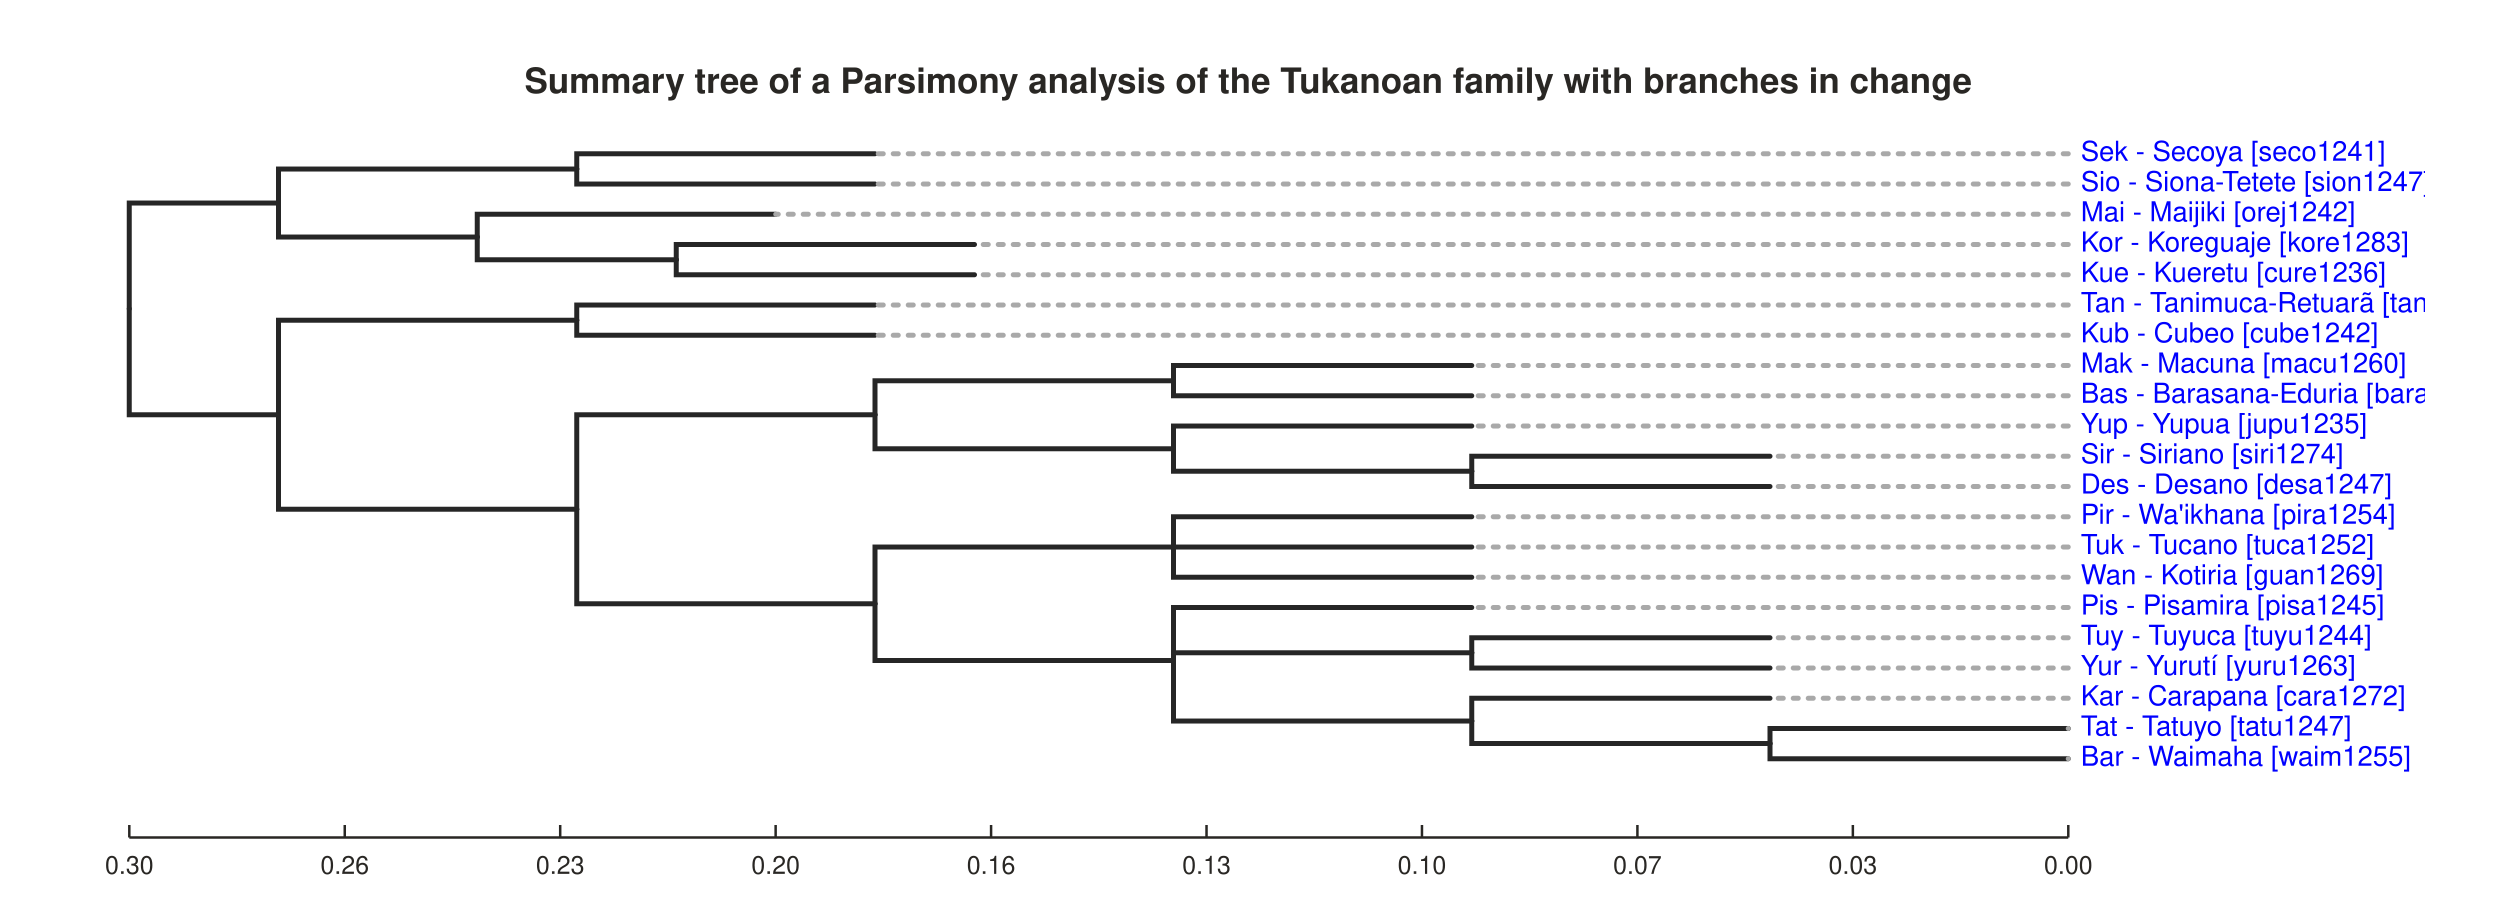
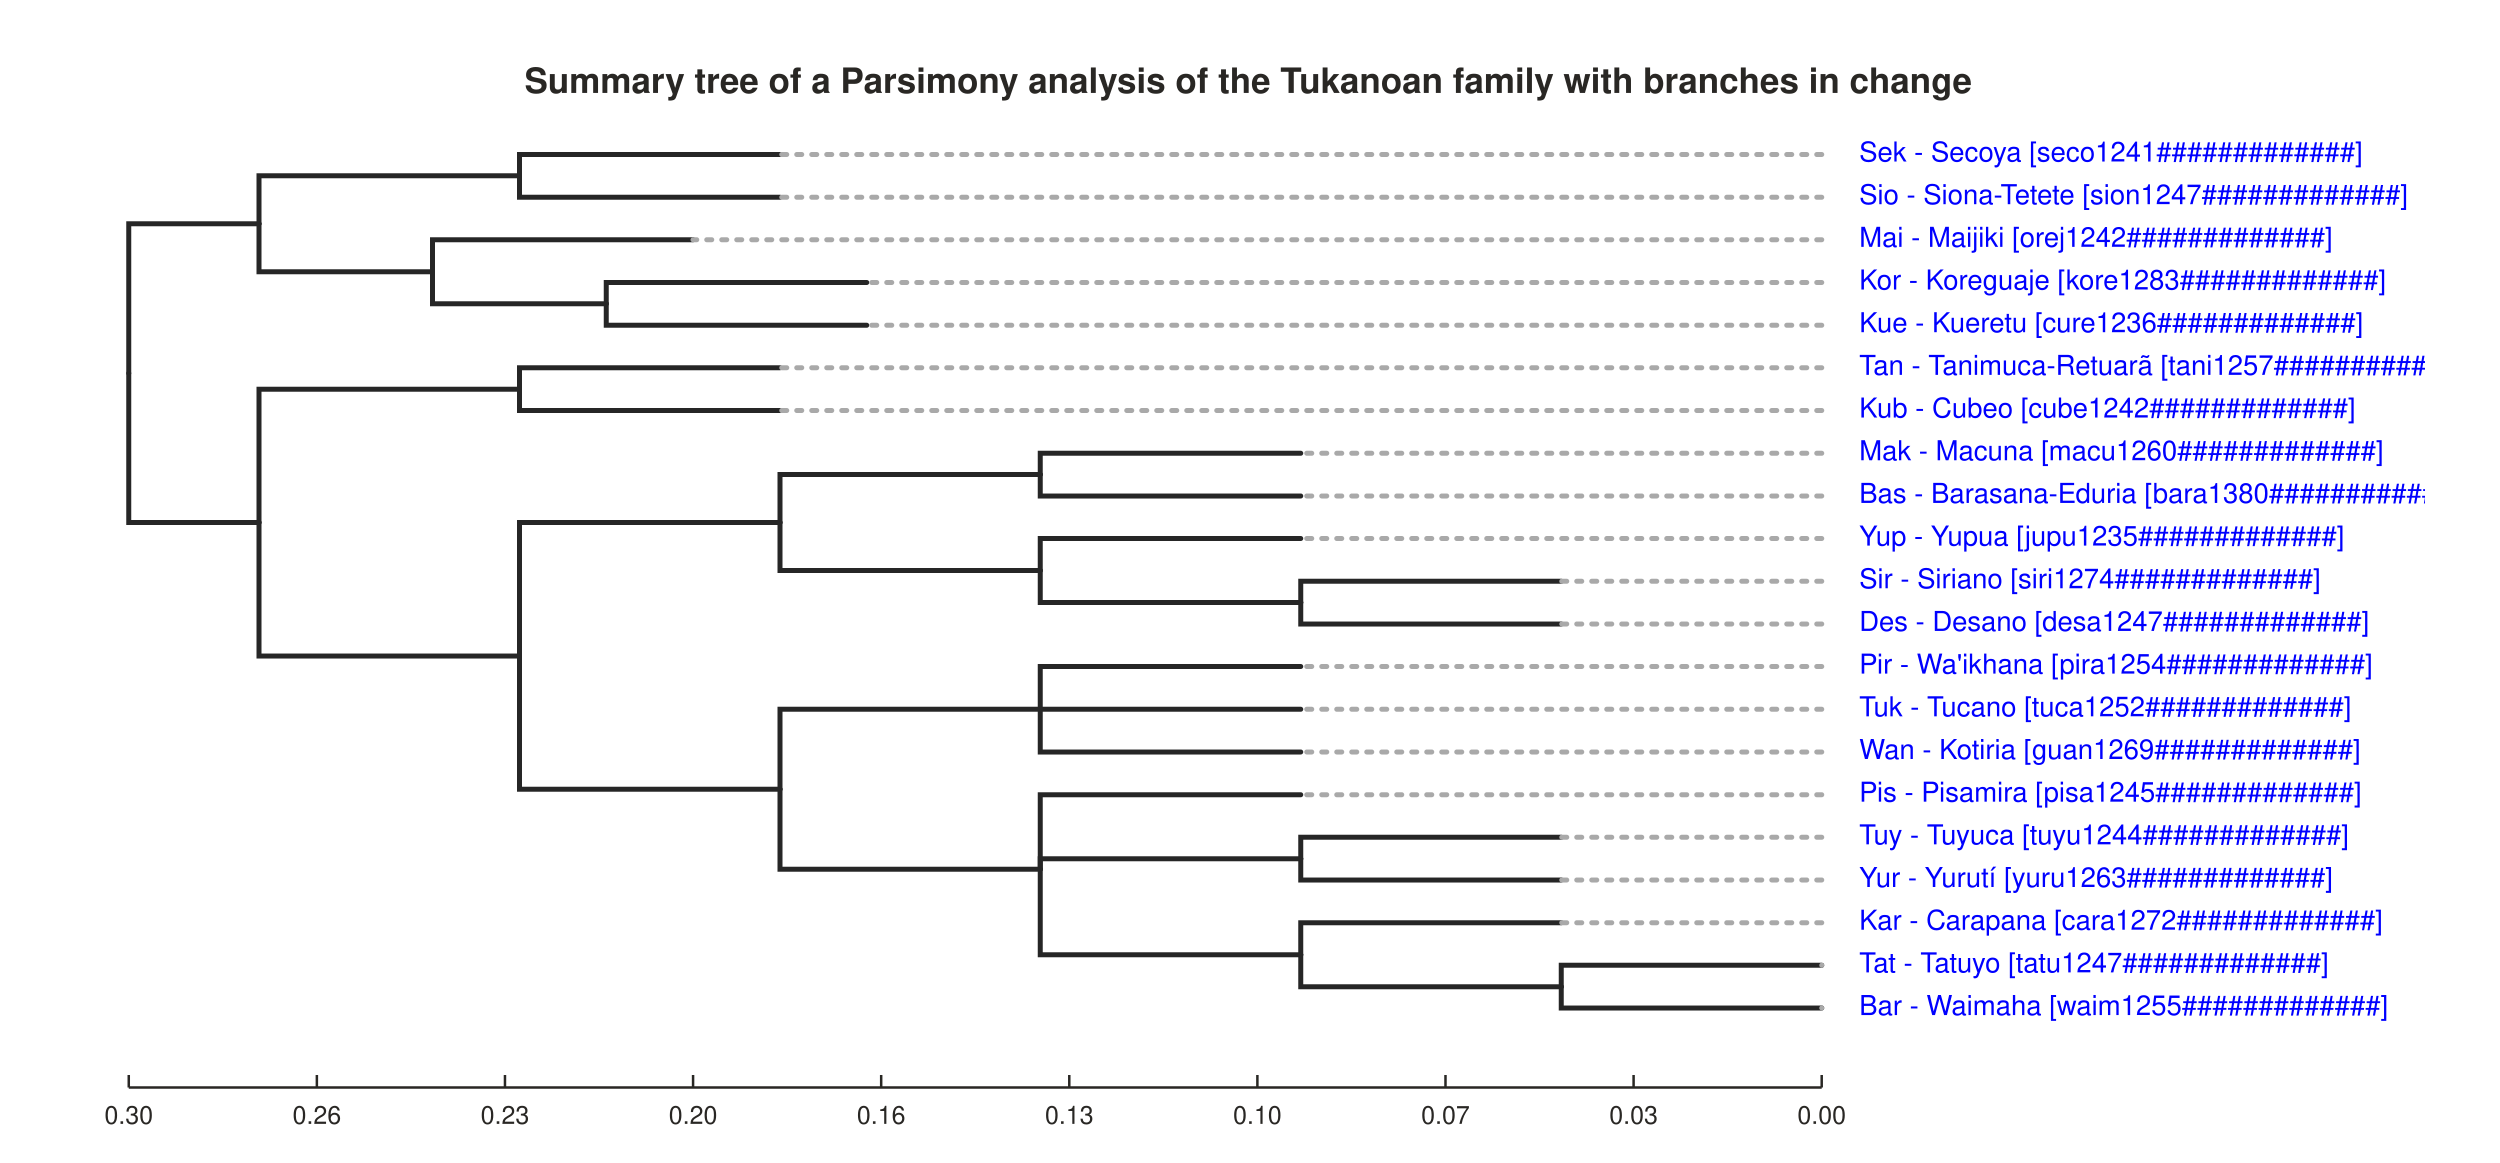
- <svg xmlns="http://www.w3.org/2000/svg" class="toyplot-canvas-Canvas" width="1000.0px" height="365.0px" viewBox="0 0 1000.0 365.0" preserveAspectRatio="xMidYMid meet" style="background-color:transparent;border-color:#292724;border-style:none;border-width:1.0;fill:rgb(16.1%,15.3%,14.1%);fill-opacity:1.0;font-family:Helvetica;font-size:12px;opacity:1.0;stroke:rgb(16.1%,15.3%,14.1%);stroke-opacity:1.0;stroke-width:1.0" id="t9ebb99e8e06a43059dba2699968966dc">
-   <g class="toyplot-coordinates-Cartesian" id="t31315500264948759b4f8d652364003b">
-     <clipPath id="te14de9ba76064d34aed83d56efc9d13f">
-       <rect x="30.0" y="30.0" width="940.0" height="305.0" />
+ <svg xmlns="http://www.w3.org/2000/svg" class="toyplot-canvas-Canvas" width="1000.0px" height="465.0px" viewBox="0 0 1000.0 465.0" preserveAspectRatio="xMidYMid meet" style="background-color:transparent;border-color:#292724;border-style:none;border-width:1.0;fill:rgb(16.1%,15.3%,14.1%);fill-opacity:1.0;font-family:Helvetica;font-size:12px;opacity:1.0;stroke:rgb(16.1%,15.3%,14.1%);stroke-opacity:1.0;stroke-width:1.0" id="tee4d3108f4c24e29b2b2308499d8b7a1">
+   <g class="toyplot-coordinates-Cartesian" id="t208b6a5e1d8e4a569f048de2c4bef6b7">
+     <clipPath id="t3590674b25a742b79ae6b010eb30d1e9">
+       <rect x="30.0" y="30.0" width="940.0" height="405.0" />
    </clipPath>
-     <g clip-path="url(#te14de9ba76064d34aed83d56efc9d13f)">
-       <g class="toytree-mark-Toytree" id="t71b1ed2843964930ba9374004327938a">
+     <g clip-path="url(#t3590674b25a742b79ae6b010eb30d1e9)">
+       <g class="toytree-mark-Toytree" id="t4824a906cb824c8eb29da5f293b68d36">
        <g class="toytree-Edges" style="fill:none;stroke:rgb(14.9%,14.9%,14.9%);stroke-linecap:round;stroke-opacity:1;stroke-width:2">
-           <path d="M 51.7 123.5 L 51.7 81.2 L 111.4 81.2" id="38,37" />
-           <path d="M 51.7 123.5 L 51.7 165.9 L 111.4 165.9" id="38,36" />
-           <path d="M 111.4 81.2 L 111.4 67.6 L 230.7 67.6" id="37,35" />
-           <path d="M 111.4 81.2 L 111.4 94.8 L 190.9 94.8" id="37,34" />
-           <path d="M 111.4 165.9 L 111.4 128.1 L 230.7 128.1" id="36,33" />
-           <path d="M 111.4 165.9 L 111.4 203.7 L 230.7 203.7" id="36,32" />
-           <path d="M 190.9 94.8 L 190.9 103.9 L 270.5 103.9" id="34,31" />
-           <path d="M 230.7 203.7 L 230.7 165.9 L 350.0 165.9" id="32,30" />
-           <path d="M 230.7 203.7 L 230.7 241.5 L 350.0 241.5" id="32,29" />
-           <path d="M 350.0 165.9 L 350.0 152.3 L 469.4 152.3" id="30,28" />
-           <path d="M 350.0 165.9 L 350.0 179.5 L 469.4 179.5" id="30,27" />
-           <path d="M 350.0 241.5 L 350.0 218.8 L 469.4 218.8" id="29,26" />
-           <path d="M 350.0 241.5 L 350.0 264.2 L 469.4 264.2" id="29,25" />
-           <path d="M 469.4 179.5 L 469.4 188.5 L 588.7 188.5" id="27,24" />
-           <path d="M 469.4 264.2 L 469.4 261.1 L 588.7 261.1" id="25,23" />
-           <path d="M 469.4 264.2 L 469.4 288.4 L 588.7 288.4" id="25,22" />
-           <path d="M 588.7 288.4 L 588.7 297.4 L 708.0 297.4" id="22,21" />
-           <path d="M 230.7 67.6 L 230.7 61.5 L 350.0 61.5" id="35,20" />
-           <path d="M 230.7 67.6 L 230.7 73.6 L 350.0 73.6" id="35,19" />
-           <path d="M 190.9 94.8 L 190.9 85.7 L 310.3 85.7" id="34,18" />
-           <path d="M 270.5 103.9 L 270.5 97.8 L 389.8 97.8" id="31,17" />
-           <path d="M 270.5 103.9 L 270.5 109.9 L 389.8 109.9" id="31,16" />
-           <path d="M 230.7 128.1 L 230.7 122.0 L 350.0 122.0" id="33,15" />
-           <path d="M 230.7 128.1 L 230.7 134.1 L 350.0 134.1" id="33,14" />
-           <path d="M 469.4 152.3 L 469.4 146.2 L 588.7 146.2" id="28,13" />
-           <path d="M 469.4 152.3 L 469.4 158.3 L 588.7 158.3" id="28,12" />
-           <path d="M 469.4 179.5 L 469.4 170.4 L 588.7 170.4" id="27,11" />
-           <path d="M 588.7 188.5 L 588.7 182.5 L 708.0 182.5" id="24,10" />
-           <path d="M 588.7 188.5 L 588.7 194.6 L 708.0 194.6" id="24,9" />
-           <path d="M 469.4 218.8 L 469.4 206.7 L 588.7 206.7" id="26,8" />
-           <path d="M 469.4 218.8 L 469.4 218.8 L 588.7 218.8" id="26,7" />
-           <path d="M 469.4 218.8 L 469.4 230.9 L 588.7 230.9" id="26,6" />
-           <path d="M 469.4 264.2 L 469.4 243.0 L 588.7 243.0" id="25,5" />
-           <path d="M 588.7 261.1 L 588.7 255.1 L 708.0 255.1" id="23,4" />
-           <path d="M 588.7 261.1 L 588.7 267.2 L 708.0 267.2" id="23,3" />
-           <path d="M 588.7 288.4 L 588.7 279.3 L 708.0 279.3" id="22,2" />
-           <path d="M 708.0 297.4 L 708.0 291.4 L 827.3 291.4" id="21,1" />
-           <path d="M 708.0 297.4 L 708.0 303.5 L 827.3 303.5" id="21,0" />
+           <path d="M 51.5 149.3 L 51.5 89.5 L 103.6 89.5" id="38,37" />
+           <path d="M 51.5 149.3 L 51.5 209.0 L 103.6 209.0" id="38,36" />
+           <path d="M 103.6 89.5 L 103.6 70.3 L 207.8 70.3" id="37,35" />
+           <path d="M 103.6 89.5 L 103.6 108.7 L 173.0 108.7" id="37,34" />
+           <path d="M 103.6 209.0 L 103.6 155.7 L 207.8 155.7" id="36,33" />
+           <path d="M 103.6 209.0 L 103.6 262.4 L 207.8 262.4" id="36,32" />
+           <path d="M 173.0 108.7 L 173.0 121.5 L 242.5 121.5" id="34,31" />
+           <path d="M 207.8 262.4 L 207.8 209.0 L 312.0 209.0" id="32,30" />
+           <path d="M 207.8 262.4 L 207.8 315.7 L 312.0 315.7" id="32,29" />
+           <path d="M 312.0 209.0 L 312.0 189.8 L 416.1 189.8" id="30,28" />
+           <path d="M 312.0 209.0 L 312.0 228.2 L 416.1 228.2" id="30,27" />
+           <path d="M 312.0 315.7 L 312.0 283.7 L 416.1 283.7" id="29,26" />
+           <path d="M 312.0 315.7 L 312.0 347.7 L 416.1 347.7" id="29,25" />
+           <path d="M 416.1 228.2 L 416.1 241.0 L 520.3 241.0" id="27,24" />
+           <path d="M 416.1 347.7 L 416.1 343.5 L 520.3 343.5" id="25,23" />
+           <path d="M 416.1 347.7 L 416.1 381.9 L 520.3 381.9" id="25,22" />
+           <path d="M 520.3 381.9 L 520.3 394.7 L 624.5 394.7" id="22,21" />
+           <path d="M 207.8 70.3 L 207.8 61.8 L 312.0 61.8" id="35,20" />
+           <path d="M 207.8 70.3 L 207.8 78.9 L 312.0 78.9" id="35,19" />
+           <path d="M 173.0 108.7 L 173.0 95.9 L 277.2 95.9" id="34,18" />
+           <path d="M 242.5 121.5 L 242.5 113.0 L 346.7 113.0" id="31,17" />
+           <path d="M 242.5 121.5 L 242.5 130.1 L 346.7 130.1" id="31,16" />
+           <path d="M 207.8 155.7 L 207.8 147.1 L 312.0 147.1" id="33,15" />
+           <path d="M 207.8 155.7 L 207.8 164.2 L 312.0 164.2" id="33,14" />
+           <path d="M 416.1 189.8 L 416.1 181.3 L 520.3 181.3" id="28,13" />
+           <path d="M 416.1 189.8 L 416.1 198.4 L 520.3 198.4" id="28,12" />
+           <path d="M 416.1 228.2 L 416.1 215.4 L 520.3 215.4" id="27,11" />
+           <path d="M 520.3 241.0 L 520.3 232.5 L 624.5 232.5" id="24,10" />
+           <path d="M 520.3 241.0 L 520.3 249.6 L 624.5 249.6" id="24,9" />
+           <path d="M 416.1 283.7 L 416.1 266.6 L 520.3 266.6" id="26,8" />
+           <path d="M 416.1 283.7 L 416.1 283.7 L 520.3 283.7" id="26,7" />
+           <path d="M 416.1 283.7 L 416.1 300.8 L 520.3 300.8" id="26,6" />
+           <path d="M 416.1 347.7 L 416.1 317.9 L 520.3 317.9" id="25,5" />
+           <path d="M 520.3 343.5 L 520.3 334.9 L 624.5 334.9" id="23,4" />
+           <path d="M 520.3 343.5 L 520.3 352.0 L 624.5 352.0" id="23,3" />
+           <path d="M 520.3 381.9 L 520.3 369.1 L 624.5 369.1" id="22,2" />
+           <path d="M 624.5 394.7 L 624.5 386.1 L 728.7 386.1" id="21,1" />
+           <path d="M 624.5 394.7 L 624.5 403.2 L 728.7 403.2" id="21,0" />
        </g>
        <g class="toytree-AlignEdges" style="stroke:rgb(66.3%,66.3%,66.3%);stroke-dasharray:2, 4;stroke-linecap:round;stroke-opacity:1.0;stroke-width:2">
-           <path d="M 827.3 303.5 L 827.3 303.5" />
-           <path d="M 827.3 291.4 L 827.3 291.4" />
-           <path d="M 827.3 279.3 L 708.0 279.3" />
-           <path d="M 827.3 267.2 L 708.0 267.2" />
-           <path d="M 827.3 255.1 L 708.0 255.1" />
-           <path d="M 827.3 243.0 L 588.7 243.0" />
-           <path d="M 827.3 230.9 L 588.7 230.9" />
-           <path d="M 827.3 218.8 L 588.7 218.8" />
-           <path d="M 827.3 206.7 L 588.7 206.7" />
-           <path d="M 827.3 194.6 L 708.0 194.6" />
-           <path d="M 827.3 182.5 L 708.0 182.5" />
-           <path d="M 827.3 170.4 L 588.7 170.4" />
-           <path d="M 827.3 158.3 L 588.7 158.3" />
-           <path d="M 827.3 146.2 L 588.7 146.2" />
-           <path d="M 827.3 134.1 L 350.0 134.1" />
-           <path d="M 827.3 122.0 L 350.0 122.0" />
-           <path d="M 827.3 109.9 L 389.8 109.9" />
-           <path d="M 827.3 97.8 L 389.8 97.8" />
-           <path d="M 827.3 85.7 L 310.3 85.7" />
-           <path d="M 827.3 73.6 L 350.0 73.6" />
-           <path d="M 827.3 61.5 L 350.0 61.5" />
+           <path d="M 728.7 403.2 L 728.7 403.2" />
+           <path d="M 728.7 386.1 L 728.7 386.1" />
+           <path d="M 728.7 369.1 L 624.5 369.1" />
+           <path d="M 728.7 352.0 L 624.5 352.0" />
+           <path d="M 728.7 334.9 L 624.5 334.9" />
+           <path d="M 728.7 317.9 L 520.3 317.9" />
+           <path d="M 728.7 300.8 L 520.3 300.8" />
+           <path d="M 728.7 283.7 L 520.3 283.7" />
+           <path d="M 728.7 266.6 L 520.3 266.6" />
+           <path d="M 728.7 249.6 L 624.5 249.6" />
+           <path d="M 728.7 232.5 L 624.5 232.5" />
+           <path d="M 728.7 215.4 L 520.3 215.4" />
+           <path d="M 728.7 198.4 L 520.3 198.4" />
+           <path d="M 728.7 181.3 L 520.3 181.3" />
+           <path d="M 728.7 164.2 L 312.0 164.2" />
+           <path d="M 728.7 147.1 L 312.0 147.1" />
+           <path d="M 728.7 130.1 L 346.7 130.1" />
+           <path d="M 728.7 113.0 L 346.7 113.0" />
+           <path d="M 728.7 95.9 L 277.2 95.9" />
+           <path d="M 728.7 78.9 L 312.0 78.9" />
+           <path d="M 728.7 61.8 L 312.0 61.8" />
        </g>
        <g class="toytree-TipLabels" style="fill:rgb(14.9%,14.9%,14.9%);fill-opacity:1.0;font-family:helvetica;font-size:11px;font-weight:normal;stroke:none;white-space:pre">
-           <g transform="translate(827.32,303.49)rotate(0)">
-             <a href="https://glottolog.org/resource/languoid/id/waim1255" title="The glottolog name">
-               <text x="5.00" y="2.81" style="" fill="#0000ff">Bar - Waimaha [waim1255]</text>
-             </a>
-           </g>
-           <g transform="translate(827.32,291.39)rotate(0)">
-             <a href="https://glottolog.org/resource/languoid/id/tatu1247" title="The glottolog name">
-               <text x="5.00" y="2.81" style="" fill="#0000ff">Tat - Tatuyo [tatu1247]</text>
-             </a>
-           </g>
-           <g transform="translate(827.32,279.30)rotate(0)">
-             <a href="https://glottolog.org/resource/languoid/id/cara1272" title="The glottolog name">
-               <text x="5.00" y="2.81" style="" fill="#0000ff">Kar - Carapana [cara1272]</text>
-             </a>
-           </g>
-           <g transform="translate(827.32,267.20)rotate(0)">
-             <a href="https://glottolog.org/resource/languoid/id/yuru1263" title="The glottolog name">
-               <text x="5.00" y="2.81" style="" fill="#0000ff">Yur - Yurutí [yuru1263]</text>
-             </a>
-           </g>
-           <g transform="translate(827.32,255.10)rotate(0)">
-             <a href="https://glottolog.org/resource/languoid/id/tuyu1244" title="The glottolog name">
-               <text x="5.00" y="2.81" style="" fill="#0000ff">Tuy - Tuyuca [tuyu1244]</text>
-             </a>
-           </g>
-           <g transform="translate(827.32,243.00)rotate(0)">
-             <a href="https://glottolog.org/resource/languoid/id/pisa1245" title="The glottolog name">
-               <text x="5.00" y="2.81" style="" fill="#0000ff">Pis - Pisamira [pisa1245]</text>
-             </a>
-           </g>
-           <g transform="translate(827.32,230.90)rotate(0)">
-             <a href="https://glottolog.org/resource/languoid/id/guan1269" title="The glottolog name">
-               <text x="5.00" y="2.81" style="" fill="#0000ff">Wan - Kotiria [guan1269]</text>
-             </a>
-           </g>
-           <g transform="translate(827.32,218.80)rotate(0)">
-             <a href="https://glottolog.org/resource/languoid/id/tuca1252" title="The glottolog name">
-               <text x="5.00" y="2.81" style="" fill="#0000ff">Tuk - Tucano [tuca1252]</text>
-             </a>
-           </g>
-           <g transform="translate(827.32,206.70)rotate(0)">
-             <a href="https://glottolog.org/resource/languoid/id/pira1254" title="The glottolog name">
-               <text x="5.00" y="2.81" style="" fill="#0000ff">Pir - Wa'ikhana [pira1254]</text>
-             </a>
-           </g>
-           <g transform="translate(827.32,194.60)rotate(0)">
-             <a href="https://glottolog.org/resource/languoid/id/desa1247" title="The glottolog name">
-               <text x="5.00" y="2.81" style="" fill="#0000ff">Des - Desano [desa1247]</text>
-             </a>
-           </g>
-           <g transform="translate(827.32,182.50)rotate(0)">
-             <a href="https://glottolog.org/resource/languoid/id/siri1274" title="The glottolog name">
-               <text x="5.00" y="2.81" style="" fill="#0000ff">Sir - Siriano [siri1274]</text>
-             </a>
-           </g>
-           <g transform="translate(827.32,170.40)rotate(0)">
-             <a href="https://glottolog.org/resource/languoid/id/jupu1235" title="The glottolog name">
-               <text x="5.00" y="2.81" style="" fill="#0000ff">Yup - Yupua [jupu1235]</text>
-             </a>
-           </g>
-           <g transform="translate(827.32,158.30)rotate(0)">
-             <a href="https://glottolog.org/resource/languoid/id/bara1380" title="The glottolog name">
-               <text x="5.00" y="2.81" style="" fill="#0000ff">Bas - Barasana-Eduria [bara1380]</text>
-             </a>
-           </g>
-           <g transform="translate(827.32,146.20)rotate(0)">
-             <a href="https://glottolog.org/resource/languoid/id/macu1260" title="The glottolog name">
-               <text x="5.00" y="2.81" style="" fill="#0000ff">Mak - Macuna [macu1260]</text>
-             </a>
-           </g>
-           <g transform="translate(827.32,134.10)rotate(0)">
-             <a href="https://glottolog.org/resource/languoid/id/cube1242" title="The glottolog name">
-               <text x="5.00" y="2.81" style="" fill="#0000ff">Kub - Cubeo [cube1242]</text>
-             </a>
-           </g>
-           <g transform="translate(827.32,122.00)rotate(0)">
-             <a href="https://glottolog.org/resource/languoid/id/tani1257" title="The glottolog name">
-               <text x="5.00" y="2.81" style="" fill="#0000ff">Tan - Tanimuca-Retuarã [tani1257]</text>
-             </a>
-           </g>
-           <g transform="translate(827.32,109.90)rotate(0)">
-             <a href="https://glottolog.org/resource/languoid/id/cure1236" title="The glottolog name">
-               <text x="5.00" y="2.81" style="" fill="#0000ff">Kue - Kueretu [cure1236]</text>
-             </a>
-           </g>
-           <g transform="translate(827.32,97.80)rotate(0)">
-             <a href="https://glottolog.org/resource/languoid/id/kore1283" title="The glottolog name">
-               <text x="5.00" y="2.81" style="" fill="#0000ff">Kor - Koreguaje [kore1283]</text>
-             </a>
-           </g>
-           <g transform="translate(827.32,85.70)rotate(0)">
-             <a href="https://glottolog.org/resource/languoid/id/orej1242" title="The glottolog name">
-               <text x="5.00" y="2.81" style="" fill="#0000ff">Mai - Maijiki [orej1242]</text>
-             </a>
-           </g>
-           <g transform="translate(827.32,73.61)rotate(0)">
-             <a href="https://glottolog.org/resource/languoid/id/sion1247" title="The glottolog name">
-               <text x="5.00" y="2.81" style="" fill="#0000ff">Sio - Siona-Tetete [sion1247]</text>
-             </a>
-           </g>
-           <g transform="translate(827.32,61.51)rotate(0)">
-             <a href="https://glottolog.org/resource/languoid/id/seco1241" title="The glottolog name">
-               <text x="5.00" y="2.81" style="" fill="#0000ff">Sek - Secoya [seco1241]</text>
+           <g transform="translate(728.68,403.21)rotate(0)">
+             <a href="https://glottolog.org/resource/languoid/id/waim1255#############">
+               <text x="15.00" y="2.81" style="" fill="#0000ff">Bar - Waimaha [waim1255#############]</text>
+             </a>
+           </g>
+           <g transform="translate(728.68,386.14)rotate(0)">
+             <a href="https://glottolog.org/resource/languoid/id/tatu1247#############">
+               <text x="15.00" y="2.81" style="" fill="#0000ff">Tat - Tatuyo [tatu1247#############]</text>
+             </a>
+           </g>
+           <g transform="translate(728.68,369.07)rotate(0)">
+             <a href="https://glottolog.org/resource/languoid/id/cara1272#############">
+               <text x="15.00" y="2.81" style="" fill="#0000ff">Kar - Carapana [cara1272#############]</text>
+             </a>
+           </g>
+           <g transform="translate(728.68,352.00)rotate(0)">
+             <a href="https://glottolog.org/resource/languoid/id/yuru1263#############">
+               <text x="15.00" y="2.81" style="" fill="#0000ff">Yur - Yurutí [yuru1263#############]</text>
+             </a>
+           </g>
+           <g transform="translate(728.68,334.93)rotate(0)">
+             <a href="https://glottolog.org/resource/languoid/id/tuyu1244#############">
+               <text x="15.00" y="2.81" style="" fill="#0000ff">Tuy - Tuyuca [tuyu1244#############]</text>
+             </a>
+           </g>
+           <g transform="translate(728.68,317.86)rotate(0)">
+             <a href="https://glottolog.org/resource/languoid/id/pisa1245#############">
+               <text x="15.00" y="2.81" style="" fill="#0000ff">Pis - Pisamira [pisa1245#############]</text>
+             </a>
+           </g>
+           <g transform="translate(728.68,300.79)rotate(0)">
+             <a href="https://glottolog.org/resource/languoid/id/guan1269#############">
+               <text x="15.00" y="2.81" style="" fill="#0000ff">Wan - Kotiria [guan1269#############]</text>
+             </a>
+           </g>
+           <g transform="translate(728.68,283.71)rotate(0)">
+             <a href="https://glottolog.org/resource/languoid/id/tuca1252#############">
+               <text x="15.00" y="2.81" style="" fill="#0000ff">Tuk - Tucano [tuca1252#############]</text>
+             </a>
+           </g>
+           <g transform="translate(728.68,266.64)rotate(0)">
+             <a href="https://glottolog.org/resource/languoid/id/pira1254#############">
+               <text x="15.00" y="2.81" style="" fill="#0000ff">Pir - Wa'ikhana [pira1254#############]</text>
+             </a>
+           </g>
+           <g transform="translate(728.68,249.57)rotate(0)">
+             <a href="https://glottolog.org/resource/languoid/id/desa1247#############">
+               <text x="15.00" y="2.81" style="" fill="#0000ff">Des - Desano [desa1247#############]</text>
+             </a>
+           </g>
+           <g transform="translate(728.68,232.50)rotate(0)">
+             <a href="https://glottolog.org/resource/languoid/id/siri1274#############">
+               <text x="15.00" y="2.81" style="" fill="#0000ff">Sir - Siriano [siri1274#############]</text>
+             </a>
+           </g>
+           <g transform="translate(728.68,215.43)rotate(0)">
+             <a href="https://glottolog.org/resource/languoid/id/jupu1235#############">
+               <text x="15.00" y="2.81" style="" fill="#0000ff">Yup - Yupua [jupu1235#############]</text>
+             </a>
+           </g>
+           <g transform="translate(728.68,198.36)rotate(0)">
+             <a href="https://glottolog.org/resource/languoid/id/bara1380#############">
+               <text x="15.00" y="2.81" style="" fill="#0000ff">Bas - Barasana-Eduria [bara1380#############]</text>
+             </a>
+           </g>
+           <g transform="translate(728.68,181.29)rotate(0)">
+             <a href="https://glottolog.org/resource/languoid/id/macu1260#############">
+               <text x="15.00" y="2.81" style="" fill="#0000ff">Mak - Macuna [macu1260#############]</text>
+             </a>
+           </g>
+           <g transform="translate(728.68,164.21)rotate(0)">
+             <a href="https://glottolog.org/resource/languoid/id/cube1242#############">
+               <text x="15.00" y="2.81" style="" fill="#0000ff">Kub - Cubeo [cube1242#############]</text>
+             </a>
+           </g>
+           <g transform="translate(728.68,147.14)rotate(0)">
+             <a href="https://glottolog.org/resource/languoid/id/tani1257#############">
+               <text x="15.00" y="2.81" style="" fill="#0000ff">Tan - Tanimuca-Retuarã [tani1257#############]</text>
+             </a>
+           </g>
+           <g transform="translate(728.68,130.07)rotate(0)">
+             <a href="https://glottolog.org/resource/languoid/id/cure1236#############">
+               <text x="15.00" y="2.81" style="" fill="#0000ff">Kue - Kueretu [cure1236#############]</text>
+             </a>
+           </g>
+           <g transform="translate(728.68,113.00)rotate(0)">
+             <a href="https://glottolog.org/resource/languoid/id/kore1283#############">
+               <text x="15.00" y="2.81" style="" fill="#0000ff">Kor - Koreguaje [kore1283#############]</text>
+             </a>
+           </g>
+           <g transform="translate(728.68,95.93)rotate(0)">
+             <a href="https://glottolog.org/resource/languoid/id/orej1242#############">
+               <text x="15.00" y="2.81" style="" fill="#0000ff">Mai - Maijiki [orej1242#############]</text>
+             </a>
+           </g>
+           <g transform="translate(728.68,78.86)rotate(0)">
+             <a href="https://glottolog.org/resource/languoid/id/sion1247#############">
+               <text x="15.00" y="2.81" style="" fill="#0000ff">Sio - Siona-Tetete [sion1247#############]</text>
+             </a>
+           </g>
+           <g transform="translate(728.68,61.79)rotate(0)">
+             <a href="https://glottolog.org/resource/languoid/id/seco1241#############">
+               <text x="15.00" y="2.81" style="" fill="#0000ff">Sek - Secoya [seco1241#############]</text>
            </a>
          </g>
        </g>
      </g>
    </g>
-     <g class="toyplot-coordinates-Axis" id="tc8ce5509aaf24f06a22cc4a5982a3df8" transform="translate(50.0,315.0)translate(0,20.0)">
-       <line x1="1.724" y1="0" x2="777.319" y2="0" style="" />
+     <g class="toyplot-coordinates-Axis" id="tc7f9530c223a47c688b2f0fd1ad28190" transform="translate(50.0,415.0)translate(0,20.0)">
+       <line x1="1.505" y1="0" x2="678.679" y2="0" style="" />
      <g>
-         <line x1="777.319" y1="0" x2="777.319" y2="-5" style="" />
-         <line x1="691.142" y1="0" x2="691.142" y2="-5" style="" />
-         <line x1="604.964" y1="0" x2="604.964" y2="-5" style="" />
-         <line x1="518.787" y1="0" x2="518.787" y2="-5" style="" />
-         <line x1="432.61" y1="0" x2="432.61" y2="-5" style="" />
-         <line x1="346.433" y1="0" x2="346.433" y2="-5" style="" />
-         <line x1="260.255" y1="0" x2="260.255" y2="-5" style="" />
-         <line x1="174.078" y1="0" x2="174.078" y2="-5" style="" />
-         <line x1="87.901" y1="0" x2="87.901" y2="-5" style="" />
-         <line x1="1.724" y1="0" x2="1.724" y2="-5" style="" />
+         <line x1="678.679" y1="0" x2="678.679" y2="-5" style="" />
+         <line x1="603.438" y1="0" x2="603.438" y2="-5" style="" />
+         <line x1="528.196" y1="0" x2="528.196" y2="-5" style="" />
+         <line x1="452.954" y1="0" x2="452.954" y2="-5" style="" />
+         <line x1="377.713" y1="0" x2="377.713" y2="-5" style="" />
+         <line x1="302.471" y1="0" x2="302.471" y2="-5" style="" />
+         <line x1="227.23" y1="0" x2="227.23" y2="-5" style="" />
+         <line x1="151.988" y1="0" x2="151.988" y2="-5" style="" />
+         <line x1="76.746" y1="0" x2="76.746" y2="-5" style="" />
+         <line x1="1.505" y1="0" x2="1.505" y2="-5" style="" />
      </g>
      <g>
-         <g transform="translate(777.3189,6)">
+         <g transform="translate(678.6791,6)">
          <text x="-9.73" y="8.555" style="fill:rgb(16.1%,15.3%,14.1%);fill-opacity:1.0;font-family:helvetica;font-size:10.0px;font-weight:normal;stroke:none;vertical-align:baseline;white-space:pre">0.00</text>
        </g>
-         <g transform="translate(691.1416,6)">
+         <g transform="translate(603.4375,6)">
          <text x="-9.73" y="8.555" style="fill:rgb(16.1%,15.3%,14.1%);fill-opacity:1.0;font-family:helvetica;font-size:10.0px;font-weight:normal;stroke:none;vertical-align:baseline;white-space:pre">0.03</text>
        </g>
-         <g transform="translate(604.9644,6)">
+         <g transform="translate(528.1959,6)">
          <text x="-9.73" y="8.555" style="fill:rgb(16.1%,15.3%,14.1%);fill-opacity:1.0;font-family:helvetica;font-size:10.0px;font-weight:normal;stroke:none;vertical-align:baseline;white-space:pre">0.07</text>
        </g>
-         <g transform="translate(518.7871,6)">
+         <g transform="translate(452.9544,6)">
          <text x="-9.73" y="8.555" style="fill:rgb(16.1%,15.3%,14.1%);fill-opacity:1.0;font-family:helvetica;font-size:10.0px;font-weight:normal;stroke:none;vertical-align:baseline;white-space:pre">0.10</text>
        </g>
-         <g transform="translate(432.6099,6)">
+         <g transform="translate(377.7128,6)">
          <text x="-9.73" y="8.555" style="fill:rgb(16.1%,15.3%,14.1%);fill-opacity:1.0;font-family:helvetica;font-size:10.0px;font-weight:normal;stroke:none;vertical-align:baseline;white-space:pre">0.13</text>
        </g>
-         <g transform="translate(346.4326,6)">
+         <g transform="translate(302.4712,6)">
          <text x="-9.73" y="8.555" style="fill:rgb(16.1%,15.3%,14.1%);fill-opacity:1.0;font-family:helvetica;font-size:10.0px;font-weight:normal;stroke:none;vertical-align:baseline;white-space:pre">0.16</text>
        </g>
-         <g transform="translate(260.2553,6)">
+         <g transform="translate(227.2296,6)">
          <text x="-9.73" y="8.555" style="fill:rgb(16.1%,15.3%,14.1%);fill-opacity:1.0;font-family:helvetica;font-size:10.0px;font-weight:normal;stroke:none;vertical-align:baseline;white-space:pre">0.20</text>
        </g>
-         <g transform="translate(174.0781,6)">
+         <g transform="translate(151.988,6)">
          <text x="-9.73" y="8.555" style="fill:rgb(16.1%,15.3%,14.1%);fill-opacity:1.0;font-family:helvetica;font-size:10.0px;font-weight:normal;stroke:none;vertical-align:baseline;white-space:pre">0.23</text>
        </g>
-         <g transform="translate(87.90081,6)">
+         <g transform="translate(76.74642,6)">
          <text x="-9.73" y="8.555" style="fill:rgb(16.1%,15.3%,14.1%);fill-opacity:1.0;font-family:helvetica;font-size:10.0px;font-weight:normal;stroke:none;vertical-align:baseline;white-space:pre">0.26</text>
        </g>
-         <g transform="translate(1.723545,6)">
+         <g transform="translate(1.504832,6)">
          <text x="-9.73" y="8.555" style="fill:rgb(16.1%,15.3%,14.1%);fill-opacity:1.0;font-family:helvetica;font-size:10.0px;font-weight:normal;stroke:none;vertical-align:baseline;white-space:pre">0.30</text>
        </g>
      </g>
      <g class="toyplot-coordinates-Axis-coordinates" style="visibility:hidden" transform="">
        <line x1="0" x2="0" y1="-3.0" y2="4.5" style="stroke:rgb(43.9%,50.2%,56.5%);stroke-opacity:1.0;stroke-width:1.0" />
        <text x="0" y="-6" style="alignment-baseline:alphabetic;fill:rgb(43.9%,50.2%,56.5%);fill-opacity:1.0;font-size:10px;font-weight:normal;stroke:none;text-anchor:middle" />
      </g>
    </g>
    <g transform="translate(500.0,42.0)">
      <text x="-290.206" y="-4.823" style="fill:rgb(16.1%,15.3%,14.1%);fill-opacity:1.0;font-family:helvetica;font-size:14.0px;font-weight:bold;stroke:none;vertical-align:baseline;white-space:pre">Summary tree of a Parsimony analysis of the Tukanoan family with branches in change</text>
    </g>
  </g>
</svg>
